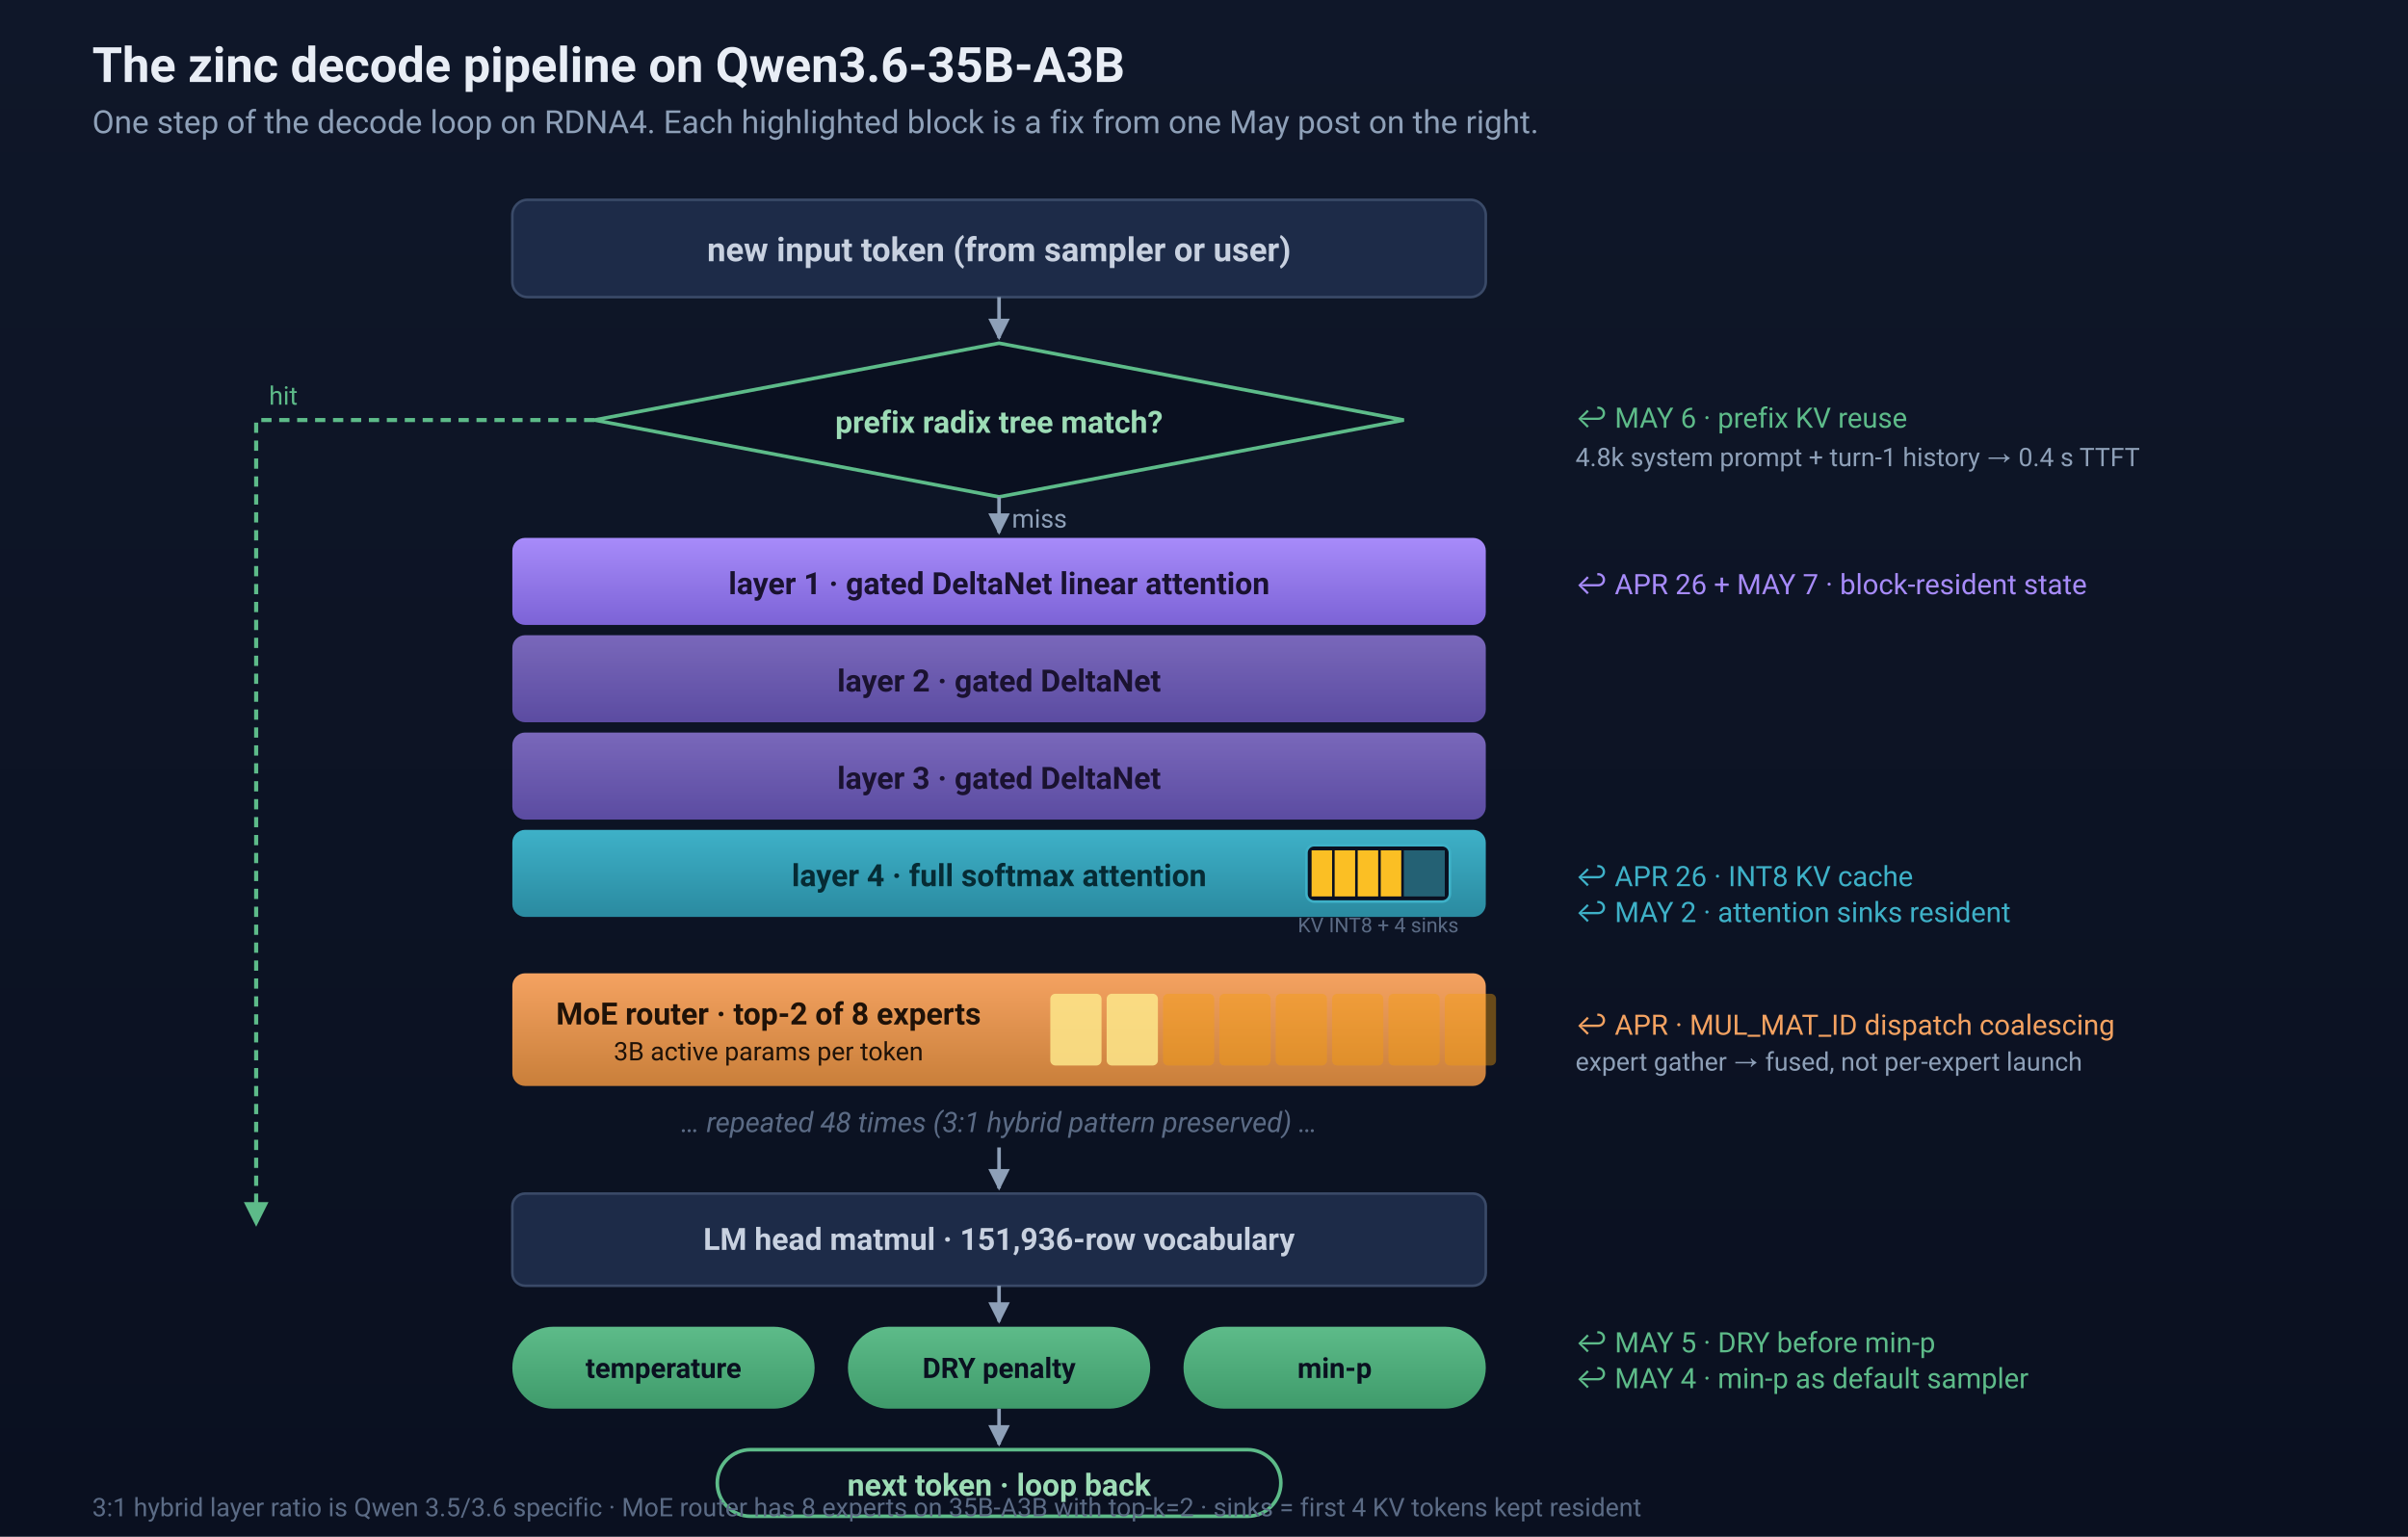
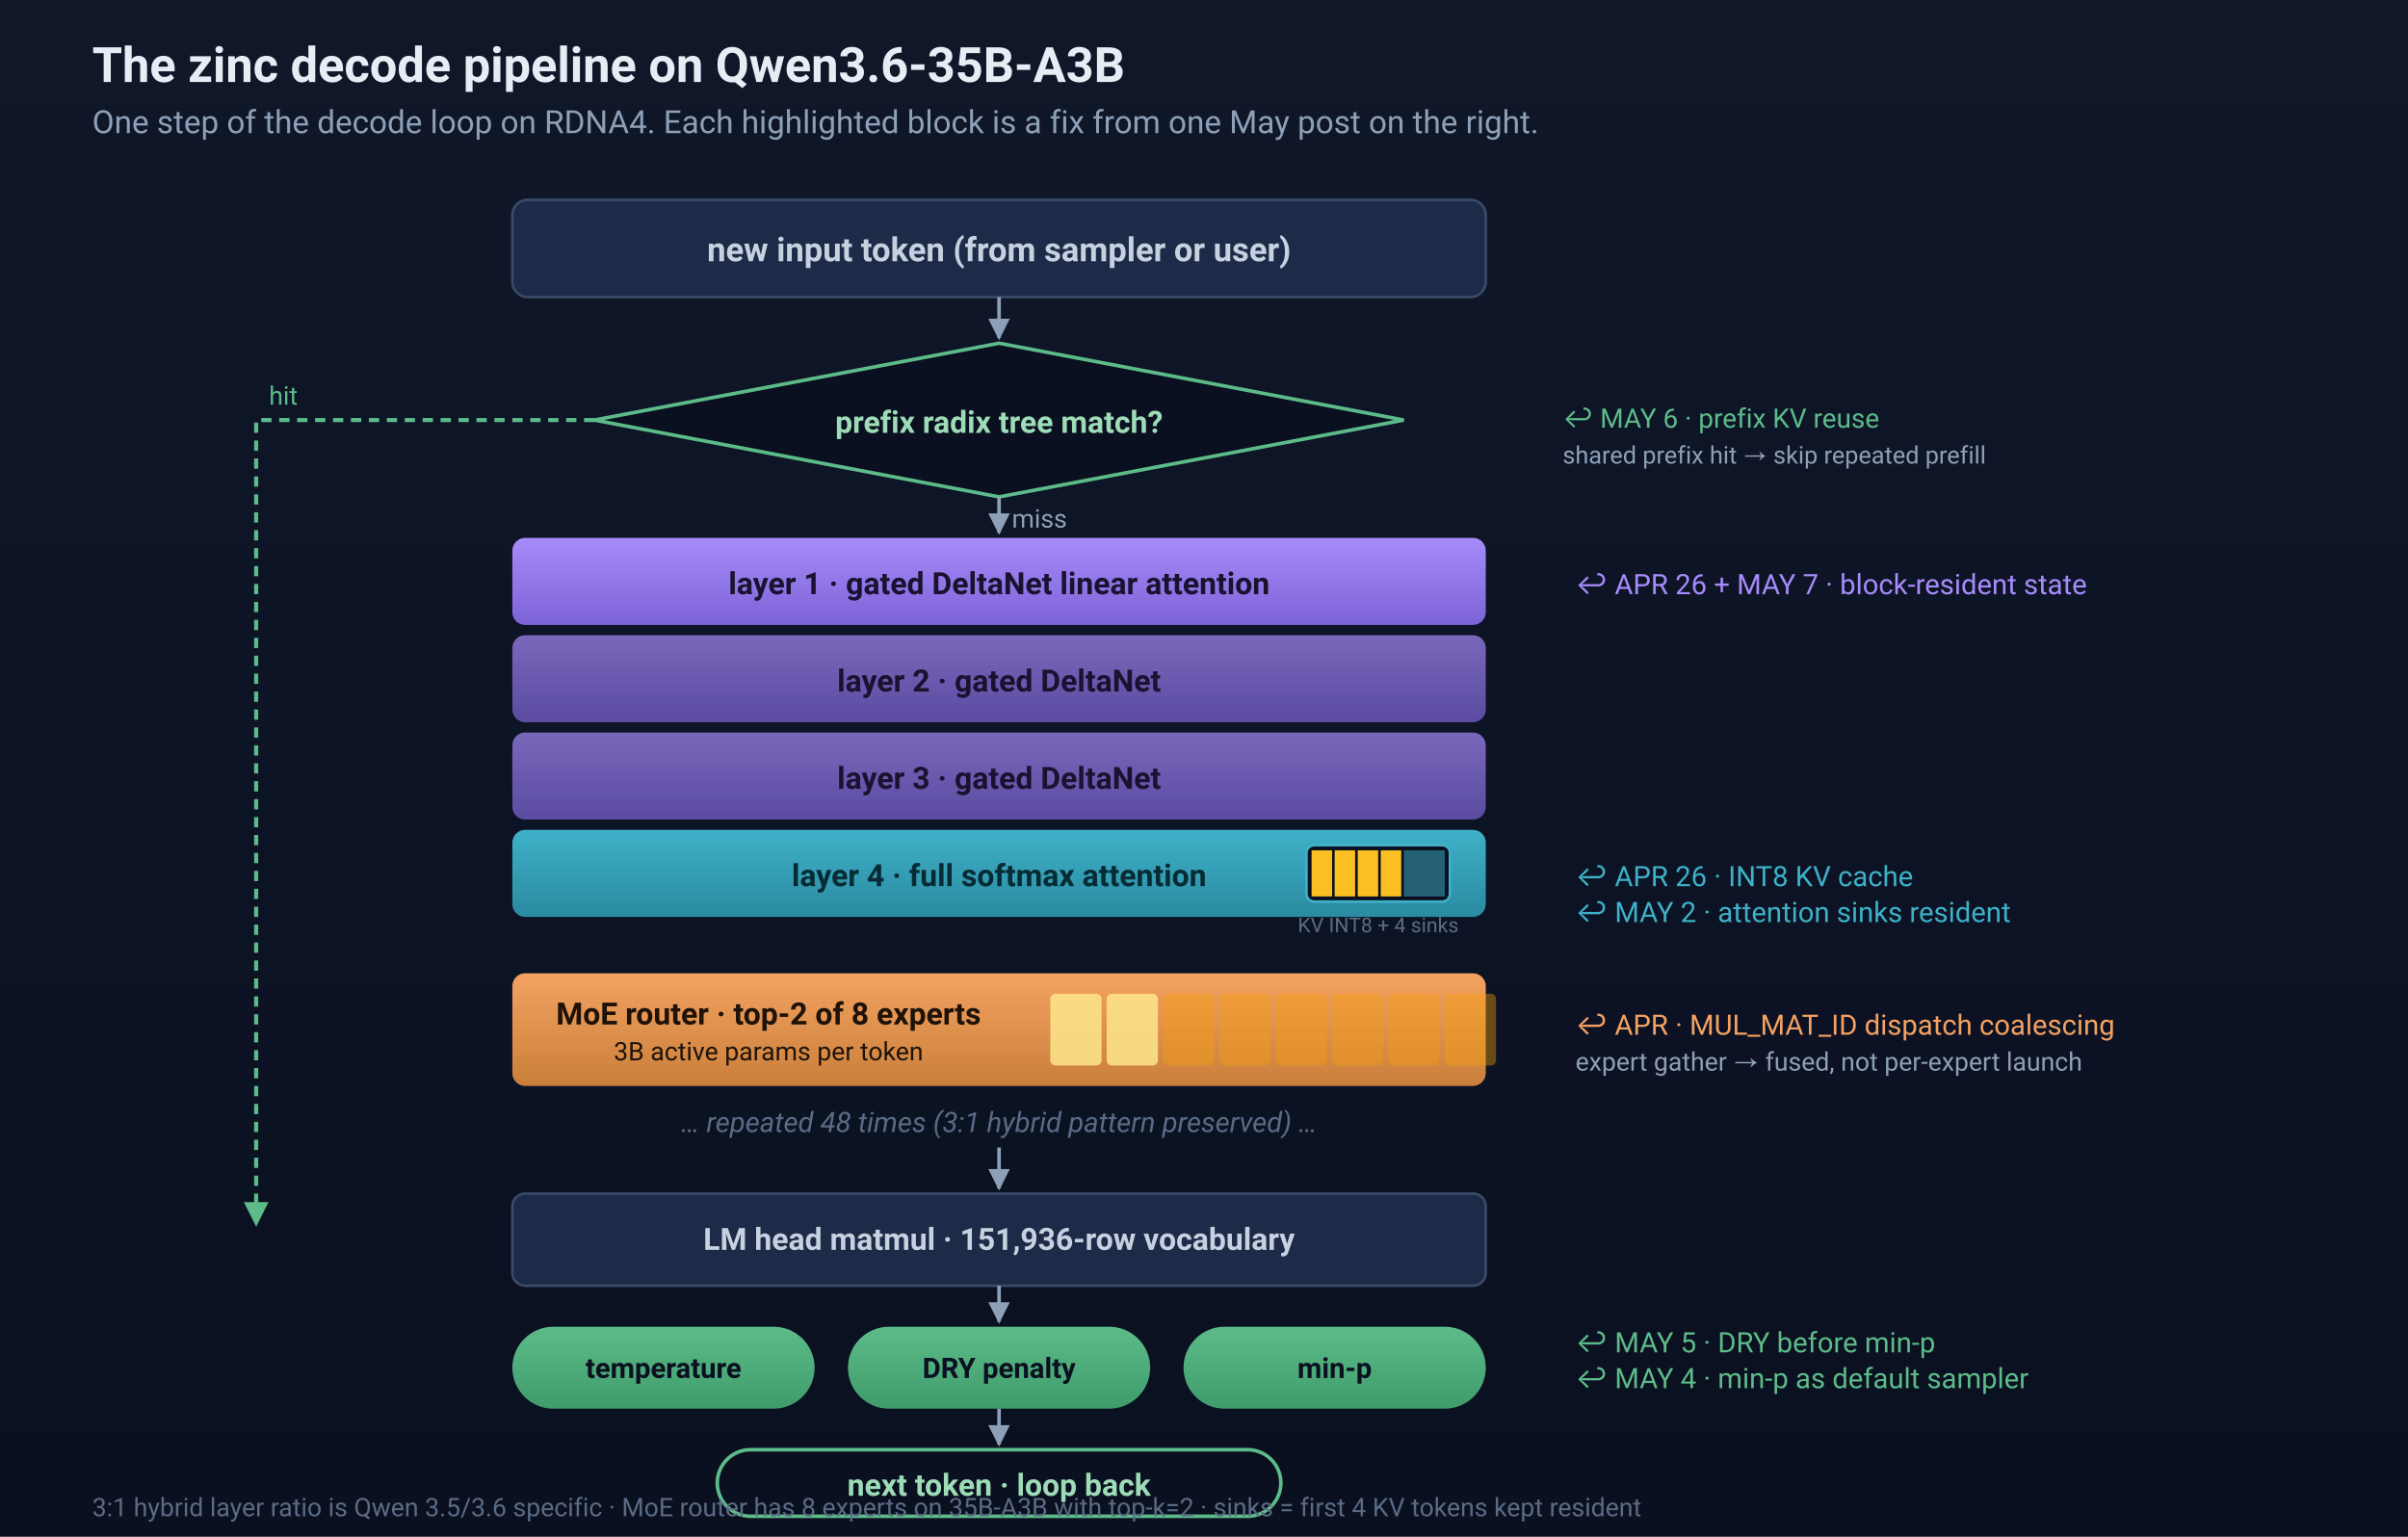
<svg xmlns="http://www.w3.org/2000/svg" viewBox="0 0 940 600" role="img" aria-labelledby="title desc" font-family="ui-sans-serif, system-ui, -apple-system, 'Segoe UI', Roboto, Helvetica, Arial">
  <defs>
    <linearGradient id="bgFade" x1="0" y1="0" x2="0" y2="1">
      <stop offset="0%" stop-color="#0f1729" />
      <stop offset="100%" stop-color="#0a1020" />
    </linearGradient>
    <linearGradient id="ssmBox" x1="0" y1="0" x2="0" y2="1">
      <stop offset="0%" stop-color="#a78bfa" />
      <stop offset="100%" stop-color="#7c63d6" />
    </linearGradient>
    <linearGradient id="attnBox" x1="0" y1="0" x2="0" y2="1">
      <stop offset="0%" stop-color="#3eb1c8" />
      <stop offset="100%" stop-color="#2a8aa0" />
    </linearGradient>
    <linearGradient id="moeBox" x1="0" y1="0" x2="0" y2="1">
      <stop offset="0%" stop-color="#f4a261" />
      <stop offset="100%" stop-color="#c97f3a" />
    </linearGradient>
    <linearGradient id="samplerBox" x1="0" y1="0" x2="0" y2="1">
      <stop offset="0%" stop-color="#5dbb89" />
      <stop offset="100%" stop-color="#3f9b6b" />
    </linearGradient>
    <marker id="arrowGrey" viewBox="0 0 10 10" refX="9" refY="5" markerWidth="6" markerHeight="6" orient="auto-start-reverse">
      <path d="M0,0 L10,5 L0,10 z" fill="#8ea0b8" />
    </marker>
    <marker id="arrowGreen" viewBox="0 0 10 10" refX="9" refY="5" markerWidth="6" markerHeight="6" orient="auto-start-reverse">
      <path d="M0,0 L10,5 L0,10 z" fill="#5dbb89" />
    </marker>
  </defs>
  <rect width="940" height="600" fill="url(#bgFade)" />
  <text x="36" y="32" fill="#e8edf5" font-size="19" font-weight="700">The zinc decode pipeline on Qwen3.6-35B-A3B</text>
  <text x="36" y="52" fill="#8ea0b8" font-size="12.5">One step of the decode loop on RDNA4. Each highlighted block is a fix from one May post on the right.</text>
  <g transform="translate(200, 78)">
    <rect width="380" height="38" rx="6" fill="#1d2b48" stroke="#3a4a68" />
    <text x="190" y="24" fill="#c8d1e0" font-size="13" font-weight="600" text-anchor="middle">new input token (from sampler or user)</text>
  </g>
  <line x1="390" y1="116" x2="390" y2="132" stroke="#8ea0b8" stroke-width="1.4" marker-end="url(#arrowGrey)" />
  <g transform="translate(232, 134)">
    <path d="M 158,0 L 316,30 L 158,60 L 0,30 Z" fill="#0a1020" stroke="#5dbb89" stroke-width="1.4" />
    <text x="158" y="35" fill="#9ddcb6" font-size="12" font-weight="600" text-anchor="middle">prefix radix tree match?</text>
  </g>
-   <text x="615" y="167" fill="#5dbb89" font-size="11">↩ MAY 6 · prefix KV reuse</text>
-   <text x="615" y="182" fill="#8ea0b8" font-size="10">4.8k system prompt + turn-1 history → 0.4 s TTFT</text>
+   <text x="610" y="167" fill="#5dbb89" font-size="10.5">↩ MAY 6 · prefix KV reuse</text>
+   <text x="610" y="181" fill="#8ea0b8" font-size="9.5">shared prefix hit → skip repeated prefill</text>
  <path d="M 232,164 L 100,164 L 100,478" fill="none" stroke="#5dbb89" stroke-width="1.6" stroke-dasharray="4,3" marker-end="url(#arrowGreen)" />
  <text x="105" y="158" fill="#5dbb89" font-size="10">hit</text>
  <line x1="390" y1="194" x2="390" y2="208" stroke="#8ea0b8" stroke-width="1.4" marker-end="url(#arrowGrey)" />
  <text x="395" y="206" fill="#8ea0b8" font-size="10">miss</text>
  <g transform="translate(200, 210)">
    <rect width="380" height="34" rx="5" fill="url(#ssmBox)" />
    <text x="190" y="22" fill="#1a1230" font-size="12" font-weight="700" text-anchor="middle">layer 1 · gated DeltaNet linear attention</text>
  </g>
  <text x="615" y="232" fill="#a78bfa" font-size="11">↩ APR 26 + MAY 7 · block-resident state</text>
  <g transform="translate(200, 248)">
    <rect width="380" height="34" rx="5" fill="url(#ssmBox)" opacity="0.7" />
    <text x="190" y="22" fill="#1a1230" font-size="12" font-weight="700" text-anchor="middle">layer 2 · gated DeltaNet</text>
  </g>
  <g transform="translate(200, 286)">
    <rect width="380" height="34" rx="5" fill="url(#ssmBox)" opacity="0.7" />
    <text x="190" y="22" fill="#1a1230" font-size="12" font-weight="700" text-anchor="middle">layer 3 · gated DeltaNet</text>
  </g>
  <g transform="translate(200, 324)">
    <rect width="380" height="34" rx="5" fill="url(#attnBox)" />
    <text x="190" y="22" fill="#062b34" font-size="12" font-weight="700" text-anchor="middle">layer 4 · full softmax attention</text>
    <g transform="translate(310, 6)">
      <rect width="56" height="22" rx="3" fill="#0a1020" stroke="#3eb1c8" />
      <rect x="2" y="2" width="8" height="18" fill="#fbbf24" />
      <rect x="11" y="2" width="8" height="18" fill="#fbbf24" />
      <rect x="20" y="2" width="8" height="18" fill="#fbbf24" />
      <rect x="29" y="2" width="8" height="18" fill="#fbbf24" />
      <rect x="38" y="2" width="16" height="18" fill="#3eb1c8" opacity="0.5" />
      <text x="28" y="34" fill="#5b6b85" font-size="8" text-anchor="middle">KV INT8 + 4 sinks</text>
    </g>
  </g>
  <text x="615" y="346" fill="#3eb1c8" font-size="11">↩ APR 26 · INT8 KV cache</text>
  <text x="615" y="360" fill="#3eb1c8" font-size="11">↩ MAY 2 · attention sinks resident</text>
  <g transform="translate(200, 380)">
    <rect width="380" height="44" rx="5" fill="url(#moeBox)" />
    <text x="100" y="20" fill="#1f1208" font-size="12" font-weight="700" text-anchor="middle">MoE router · top-2 of 8 experts</text>
    <text x="100" y="34" fill="#1f1208" font-size="10" text-anchor="middle">3B active params per token</text>
    <g transform="translate(210, 8)">
      <rect width="20" height="28" rx="2" fill="#fde68a" opacity="0.85" />
      <rect x="22" width="20" height="28" rx="2" fill="#fde68a" opacity="0.85" />
      <rect x="44" width="20" height="28" rx="2" fill="#f59e0b" opacity="0.4" />
      <rect x="66" width="20" height="28" rx="2" fill="#f59e0b" opacity="0.4" />
      <rect x="88" width="20" height="28" rx="2" fill="#f59e0b" opacity="0.4" />
      <rect x="110" width="20" height="28" rx="2" fill="#f59e0b" opacity="0.4" />
      <rect x="132" width="20" height="28" rx="2" fill="#f59e0b" opacity="0.4" />
      <rect x="154" width="20" height="28" rx="2" fill="#f59e0b" opacity="0.4" />
    </g>
  </g>
  <text x="615" y="404" fill="#f4a261" font-size="11">↩ APR · MUL_MAT_ID dispatch coalescing</text>
  <text x="615" y="418" fill="#8ea0b8" font-size="10">expert gather → fused, not per-expert launch</text>
  <text x="390" y="442" fill="#5b6b85" font-size="11" font-style="italic" text-anchor="middle">… repeated 48 times (3:1 hybrid pattern preserved) …</text>
  <line x1="390" y1="448" x2="390" y2="464" stroke="#8ea0b8" stroke-width="1.4" marker-end="url(#arrowGrey)" />
  <g transform="translate(200, 466)">
    <rect width="380" height="36" rx="5" fill="#1d2b48" stroke="#3a4a68" />
    <text x="190" y="22" fill="#c8d1e0" font-size="12" font-weight="600" text-anchor="middle">LM head matmul · 151,936-row vocabulary</text>
  </g>
  <line x1="390" y1="502" x2="390" y2="516" stroke="#8ea0b8" stroke-width="1.4" marker-end="url(#arrowGrey)" />
  <g transform="translate(200, 518)">
    <rect width="118" height="32" rx="16" fill="url(#samplerBox)" />
    <text x="59" y="20" fill="#0a1020" font-size="11" font-weight="700" text-anchor="middle">temperature</text>
    <rect x="131" width="118" height="32" rx="16" fill="url(#samplerBox)" />
    <text x="190" y="20" fill="#0a1020" font-size="11" font-weight="700" text-anchor="middle">DRY penalty</text>
    <rect x="262" width="118" height="32" rx="16" fill="url(#samplerBox)" />
    <text x="321" y="20" fill="#0a1020" font-size="11" font-weight="700" text-anchor="middle">min-p</text>
  </g>
  <text x="615" y="528" fill="#5dbb89" font-size="11">↩ MAY 5 · DRY before min-p</text>
  <text x="615" y="542" fill="#5dbb89" font-size="11">↩ MAY 4 · min-p as default sampler</text>
  <line x1="390" y1="550" x2="390" y2="564" stroke="#8ea0b8" stroke-width="1.4" marker-end="url(#arrowGrey)" />
  <g transform="translate(280, 566)">
    <rect width="220" height="26" rx="13" fill="#0a1020" stroke="#5dbb89" stroke-width="1.4" />
    <text x="110" y="18" fill="#9ddcb6" font-size="12" font-weight="700" text-anchor="middle">next token · loop back</text>
  </g>
  <text x="36" y="592" fill="#5b6b85" font-size="10">3:1 hybrid layer ratio is Qwen 3.5/3.6 specific · MoE router has 8 experts on 35B-A3B with top-k=2 · sinks = first 4 KV tokens kept resident</text>
</svg>
